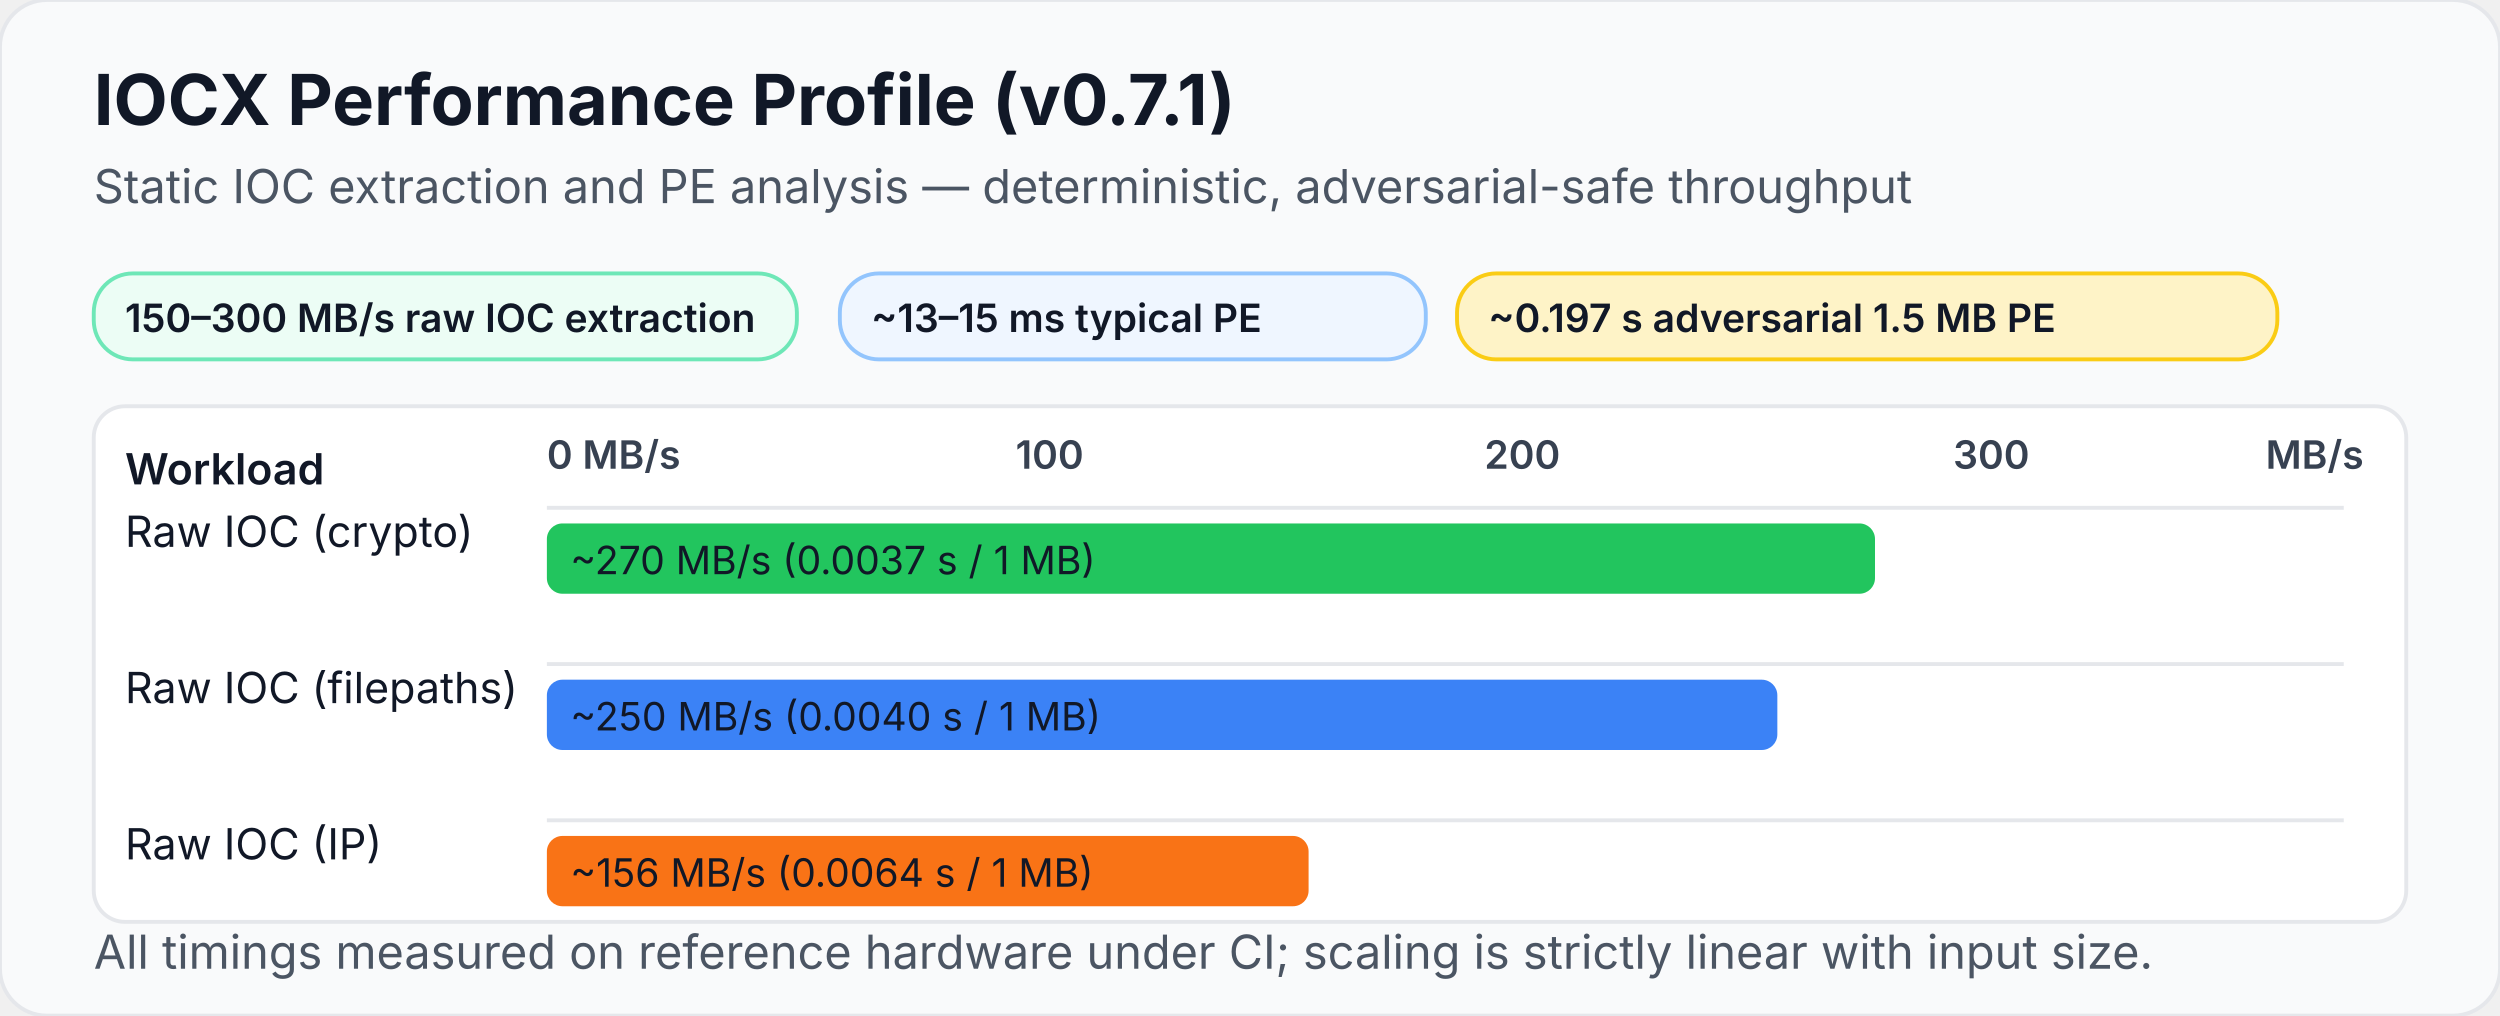
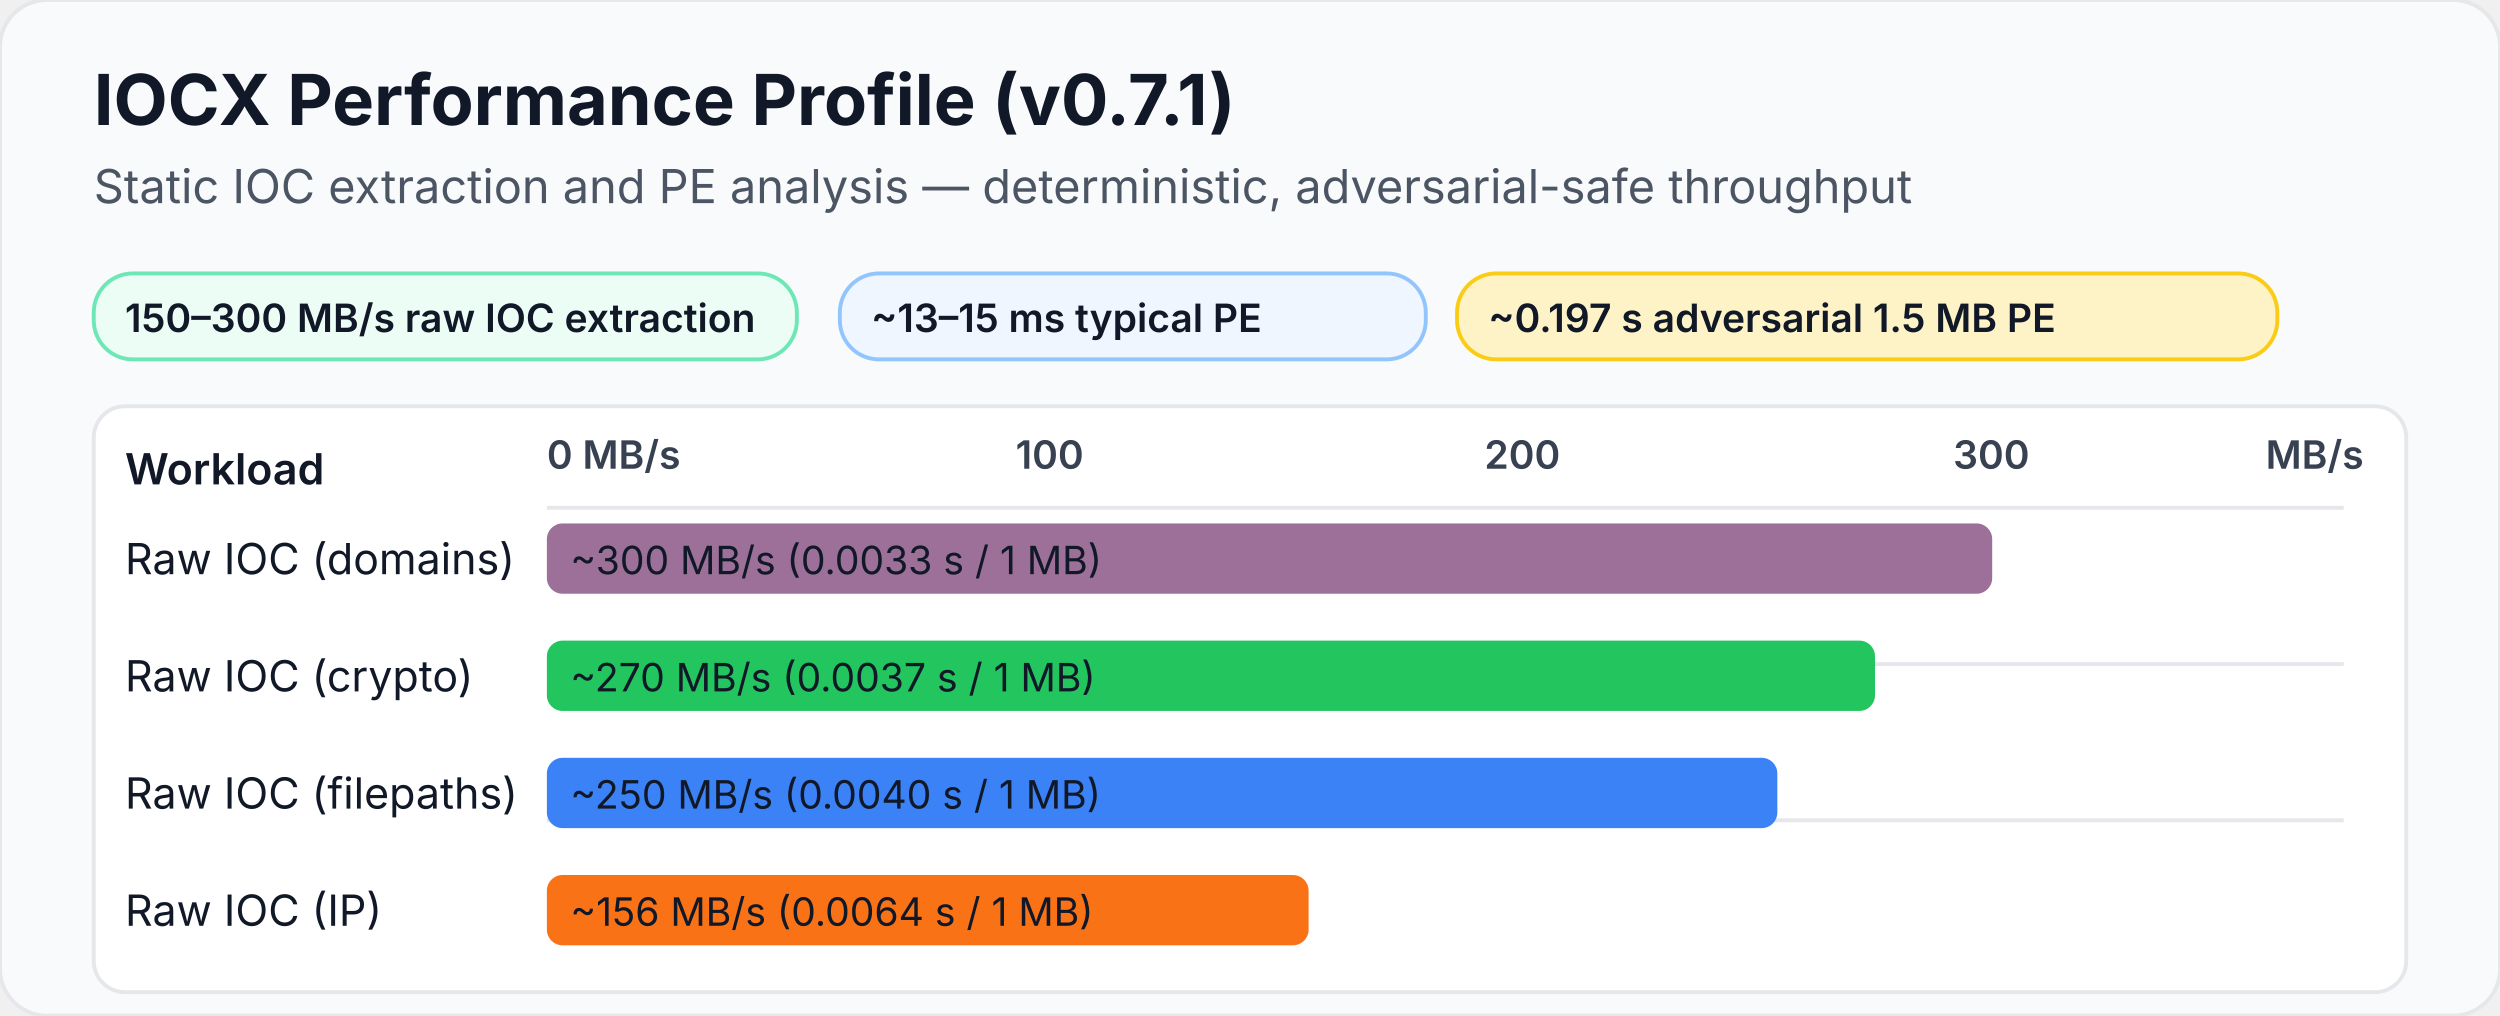
<svg xmlns="http://www.w3.org/2000/svg" width="640" height="260" viewBox="0 0 640 260">
  <style>
    .title { font: 700 18px system-ui, -apple-system, BlinkMacSystemFont, "Segoe UI", sans-serif; fill: #111827; }
    .subtitle { font: 400 12px system-ui, -apple-system, BlinkMacSystemFont, "Segoe UI", sans-serif; fill: #4b5563; }
    .label { font: 600 11px system-ui, -apple-system, BlinkMacSystemFont, "Segoe UI", sans-serif; fill: #111827; }
    .value { font: 400 11px system-ui, -apple-system, BlinkMacSystemFont, "Segoe UI", sans-serif; fill: #111827; }
    .pill { font: 600 10px system-ui, -apple-system, BlinkMacSystemFont, "Segoe UI", sans-serif; fill: #111827; }
    .axis { stroke: #e5e7eb; stroke-width: 1; }
    .bar-label { font: 600 10px system-ui, -apple-system, BlinkMacSystemFont, "Segoe UI", sans-serif; fill: #374151; }
    .bar-value { font: 400 10px system-ui, -apple-system, BlinkMacSystemFont, "Segoe UI", sans-serif; fill: #111827; }
  </style>
  <rect x="0" y="0" width="640" height="260" rx="12" fill="#f9fafb" stroke="#e5e7eb" />
  <text x="24" y="32" class="title">IOCX Performance Profile (v0.7.1)</text>
  <text x="24" y="52" class="subtitle">Static IOC extraction and PE analysis — deterministic, adversarial-safe throughput</text>
  <rect x="24" y="70" rx="10" ry="10" width="180" height="22" fill="#ecfdf5" stroke="#6ee7b7" />
  <text x="32" y="85" class="pill">150–300 MB/s raw IOC extraction</text>
  <rect x="215" y="70" rx="10" ry="10" width="150" height="22" fill="#eff6ff" stroke="#93c5fd" />
  <text x="223" y="85" class="pill">~13–15 ms typical PE</text>
  <rect x="373" y="70" rx="10" ry="10" width="210" height="22" fill="#fef3c7" stroke="#facc15" />
  <text x="381" y="85" class="pill">~0.197 s adversarial 1.5 MB PE</text>
-   <rect x="24" y="104" width="592" height="132" rx="8" fill="#ffffff" stroke="#e5e7eb" />
+   <rect x="24" y="104" width="592" height="150" rx="8" fill="#ffffff" stroke="#e5e7eb" />
  <line x1="140" y1="130" x2="600" y2="130" class="axis" />
  <line x1="140" y1="170" x2="600" y2="170" class="axis" />
  <line x1="140" y1="210" x2="600" y2="210" class="axis" />
  <text x="32" y="124" class="label">Workload</text>
-   <text x="32" y="140" class="value">Raw IOC (crypto)</text>
-   <text x="32" y="180" class="value">Raw IOC (filepaths)</text>
-   <text x="32" y="220" class="value">Raw IOC (IP)</text>
+   <text x="32" y="147" class="value">Raw IOC (domains)</text>
+   <text x="32" y="177" class="value">Raw IOC (crypto)</text>
+   <text x="32" y="207" class="value">Raw IOC (filepaths)</text>
+   <text x="32" y="237" class="value">Raw IOC (IP)</text>
  <text x="140" y="120" class="bar-label">0 MB/s</text>
  <text x="260" y="120" class="bar-label">100</text>
  <text x="380" y="120" class="bar-label">200</text>
  <text x="500" y="120" class="bar-label">300</text>
  <text x="580" y="120" class="bar-label">MB/s</text>
-   <rect x="140" y="134" width="340" height="18" rx="4" fill="#22c55e" />
-   <text x="146" y="147" class="bar-value">~270 MB/s (0.0037 s / 1 MB)</text>
-   <rect x="140" y="174" width="315" height="18" rx="4" fill="#3b82f6" />
-   <text x="146" y="187" class="bar-value">~250 MB/s (0.0040 s / 1 MB)</text>
-   <rect x="140" y="214" width="195" height="18" rx="4" fill="#f97316" />
-   <text x="146" y="227" class="bar-value">~156 MB/s (0.0064 s / 1 MB)</text>
-   <text x="24" y="248" class="subtitle">All timings measured on reference hardware under CI; scaling is strictly linear with input size.</text>
+   <rect x="140" y="134" width="370" height="18" rx="4" fill="#9c7099" />
+   <text x="146" y="147" class="bar-value">~300 MB/s (0.0033 s / 1 MB)</text>
+   <rect x="140" y="164" width="340" height="18" rx="4" fill="#22c55e" />
+   <text x="146" y="177" class="bar-value">~270 MB/s (0.0037 s / 1 MB)</text>
+   <rect x="140" y="194" width="315" height="18" rx="4" fill="#3b82f6" />
+   <text x="146" y="207" class="bar-value">~250 MB/s (0.0040 s / 1 MB)</text>
+   <rect x="140" y="224" width="195" height="18" rx="4" fill="#f97316" />
+   <text x="146" y="237" class="bar-value">~156 MB/s (0.0064 s / 1 MB)</text>
+   <text x="24" y="278" class="subtitle">All timings measured on reference hardware under CI; scaling is strictly linear with input size.</text>
</svg>
